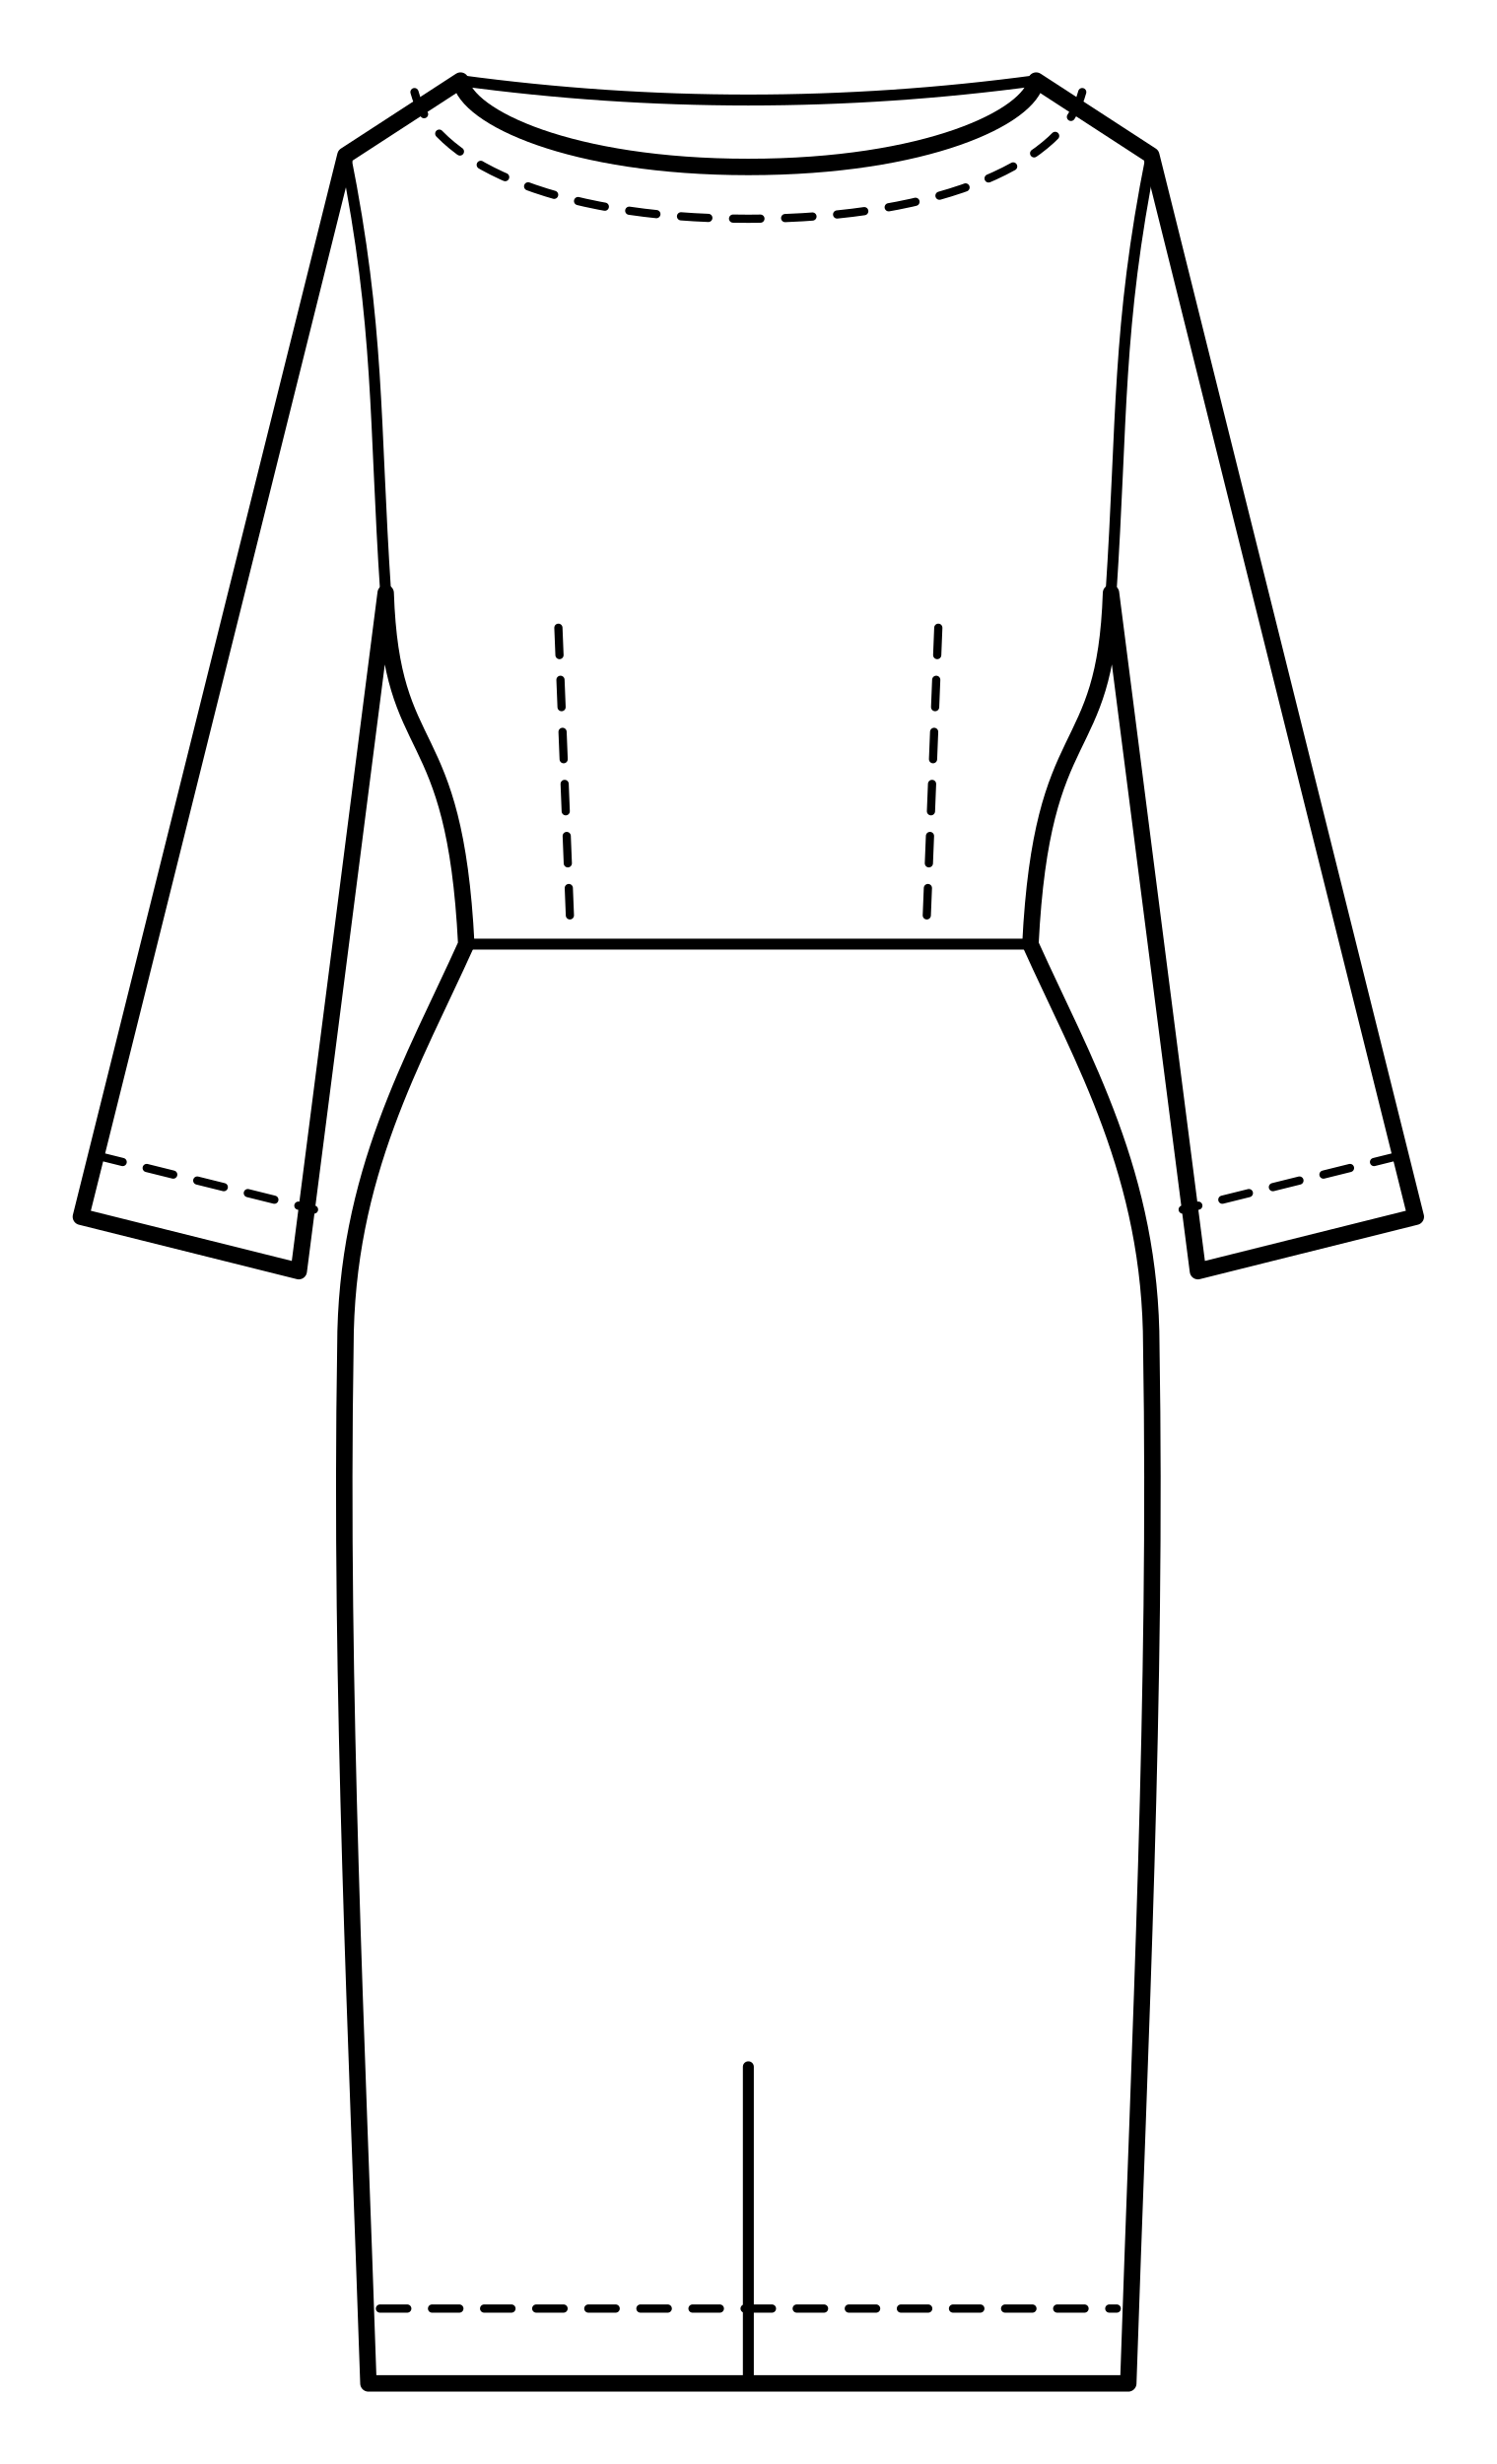
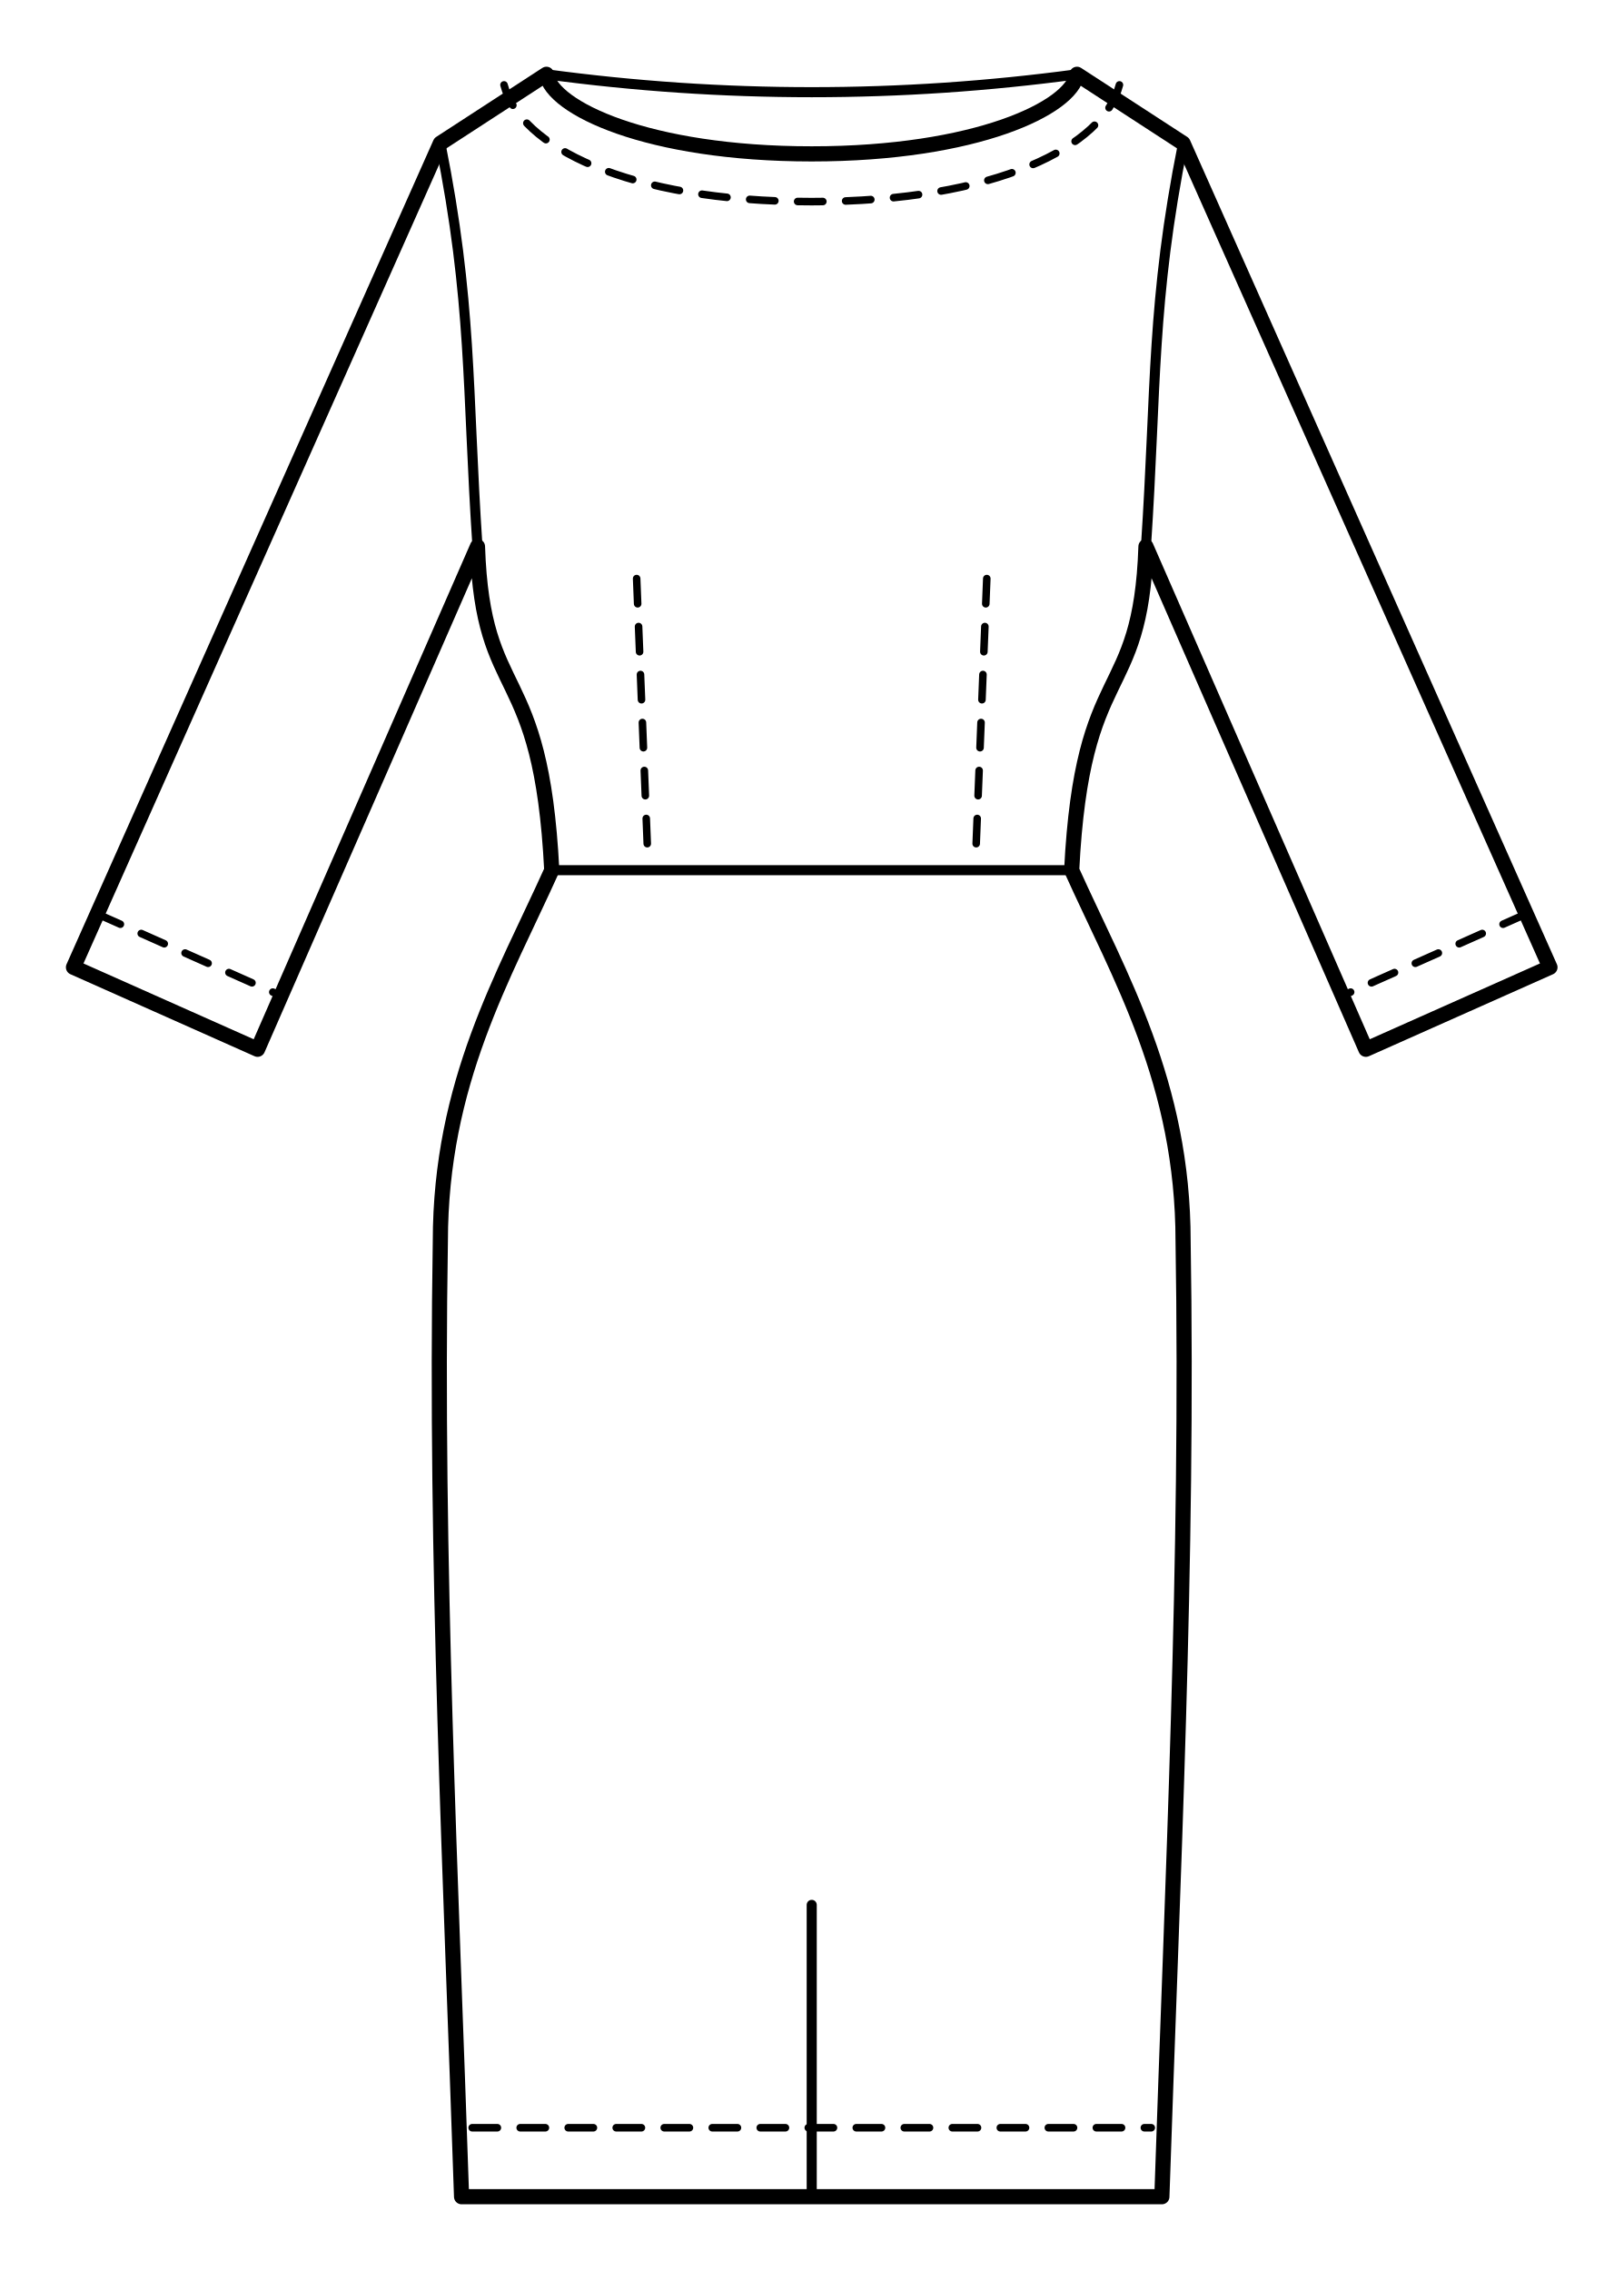
- <svg xmlns="http://www.w3.org/2000/svg" viewBox="240 32 520 856" width="520" height="856">
-   <path d="M500 90 C562 90 598 72.6 600 60 L640 86 L731.9 454.7 L656.2 473.6 C641.1 355.8 632 285.1 626 238 C624 298 602 280 598 360 C616 400 640 440 640 500 C642 620 636 740 632 860 L500 860 L368 860 C364 740 358 620 360 500 C360 440 384 400 402 360 C398 280 376 298 374 238 C368 285.1 358.9 355.8 343.8 473.6 L268.1 454.7 L360 86 L400 60 C402 72.6 438 90 500 90 Z" fill="none" stroke="#000" stroke-width="5.71" stroke-linejoin="round" stroke-linecap="round" />
+ <svg xmlns="http://www.w3.org/2000/svg" viewBox="194 32 612 856" width="612" height="856">
+   <path d="M500 90 C562 90 598 72.6 600 60 L640 86 L778.3 396.6 L708.9 427.5 C667.4 332.8 642.6 275.9 626 238 C624 298 602 280 598 360 C616 400 640 440 640 500 C642 620 636 740 632 860 L500 860 L368 860 C364 740 358 620 360 500 C360 440 384 400 402 360 C398 280 376 298 374 238 C357.4 275.9 332.6 332.8 291.1 427.5 L221.7 396.6 L360 86 L400 60 C402 72.6 438 90 500 90 Z" fill="none" stroke="#000" stroke-width="5.71" stroke-linejoin="round" stroke-linecap="round" />
  <path d="M640 86 C628 146 630 178 626 238 M360 86 C372 146 370 178 374 238" fill="none" stroke="#000" stroke-width="3.8" stroke-linejoin="round" stroke-linecap="round" />
-   <path d="M726.6 433.4 L650.9 452.2 M273.4 433.4 L349.1 452.2" fill="none" stroke="#000" stroke-width="2.85" stroke-linejoin="round" stroke-linecap="round" stroke-dasharray="9.5 8.6" />
+   <path d="M769.3 376.5 L699.9 407.4 M230.7 376.5 L300.1 407.4" fill="none" stroke="#000" stroke-width="2.85" stroke-linejoin="round" stroke-linecap="round" stroke-dasharray="9.5 8.6" />
  <path d="M402 360 L598 360" fill="none" stroke="#000" stroke-width="3.8" stroke-linejoin="round" stroke-linecap="round" />
  <path d="M400 60 Q500 73.5 600 60" fill="none" stroke="#000" stroke-width="3.8" stroke-linejoin="round" stroke-linecap="round" />
  <path d="M616 64 C610 87 570 108 500 108 C430 108 390 87 384 64" fill="none" stroke="#000" stroke-width="2.85" stroke-linejoin="round" stroke-linecap="round" stroke-dasharray="9.5 8.6" />
  <path d="M438 350 L434 250 M562 350 L566 250" fill="none" stroke="#000" stroke-width="2.85" stroke-linejoin="round" stroke-linecap="round" stroke-dasharray="9.5 8.6" />
  <path d="M372 834 L628 834" fill="none" stroke="#000" stroke-width="2.85" stroke-linejoin="round" stroke-linecap="round" stroke-dasharray="9.5 8.6" />
  <path d="M500 860 L500 750" fill="none" stroke="#000" stroke-width="3.8" stroke-linejoin="round" stroke-linecap="round" />
</svg>
